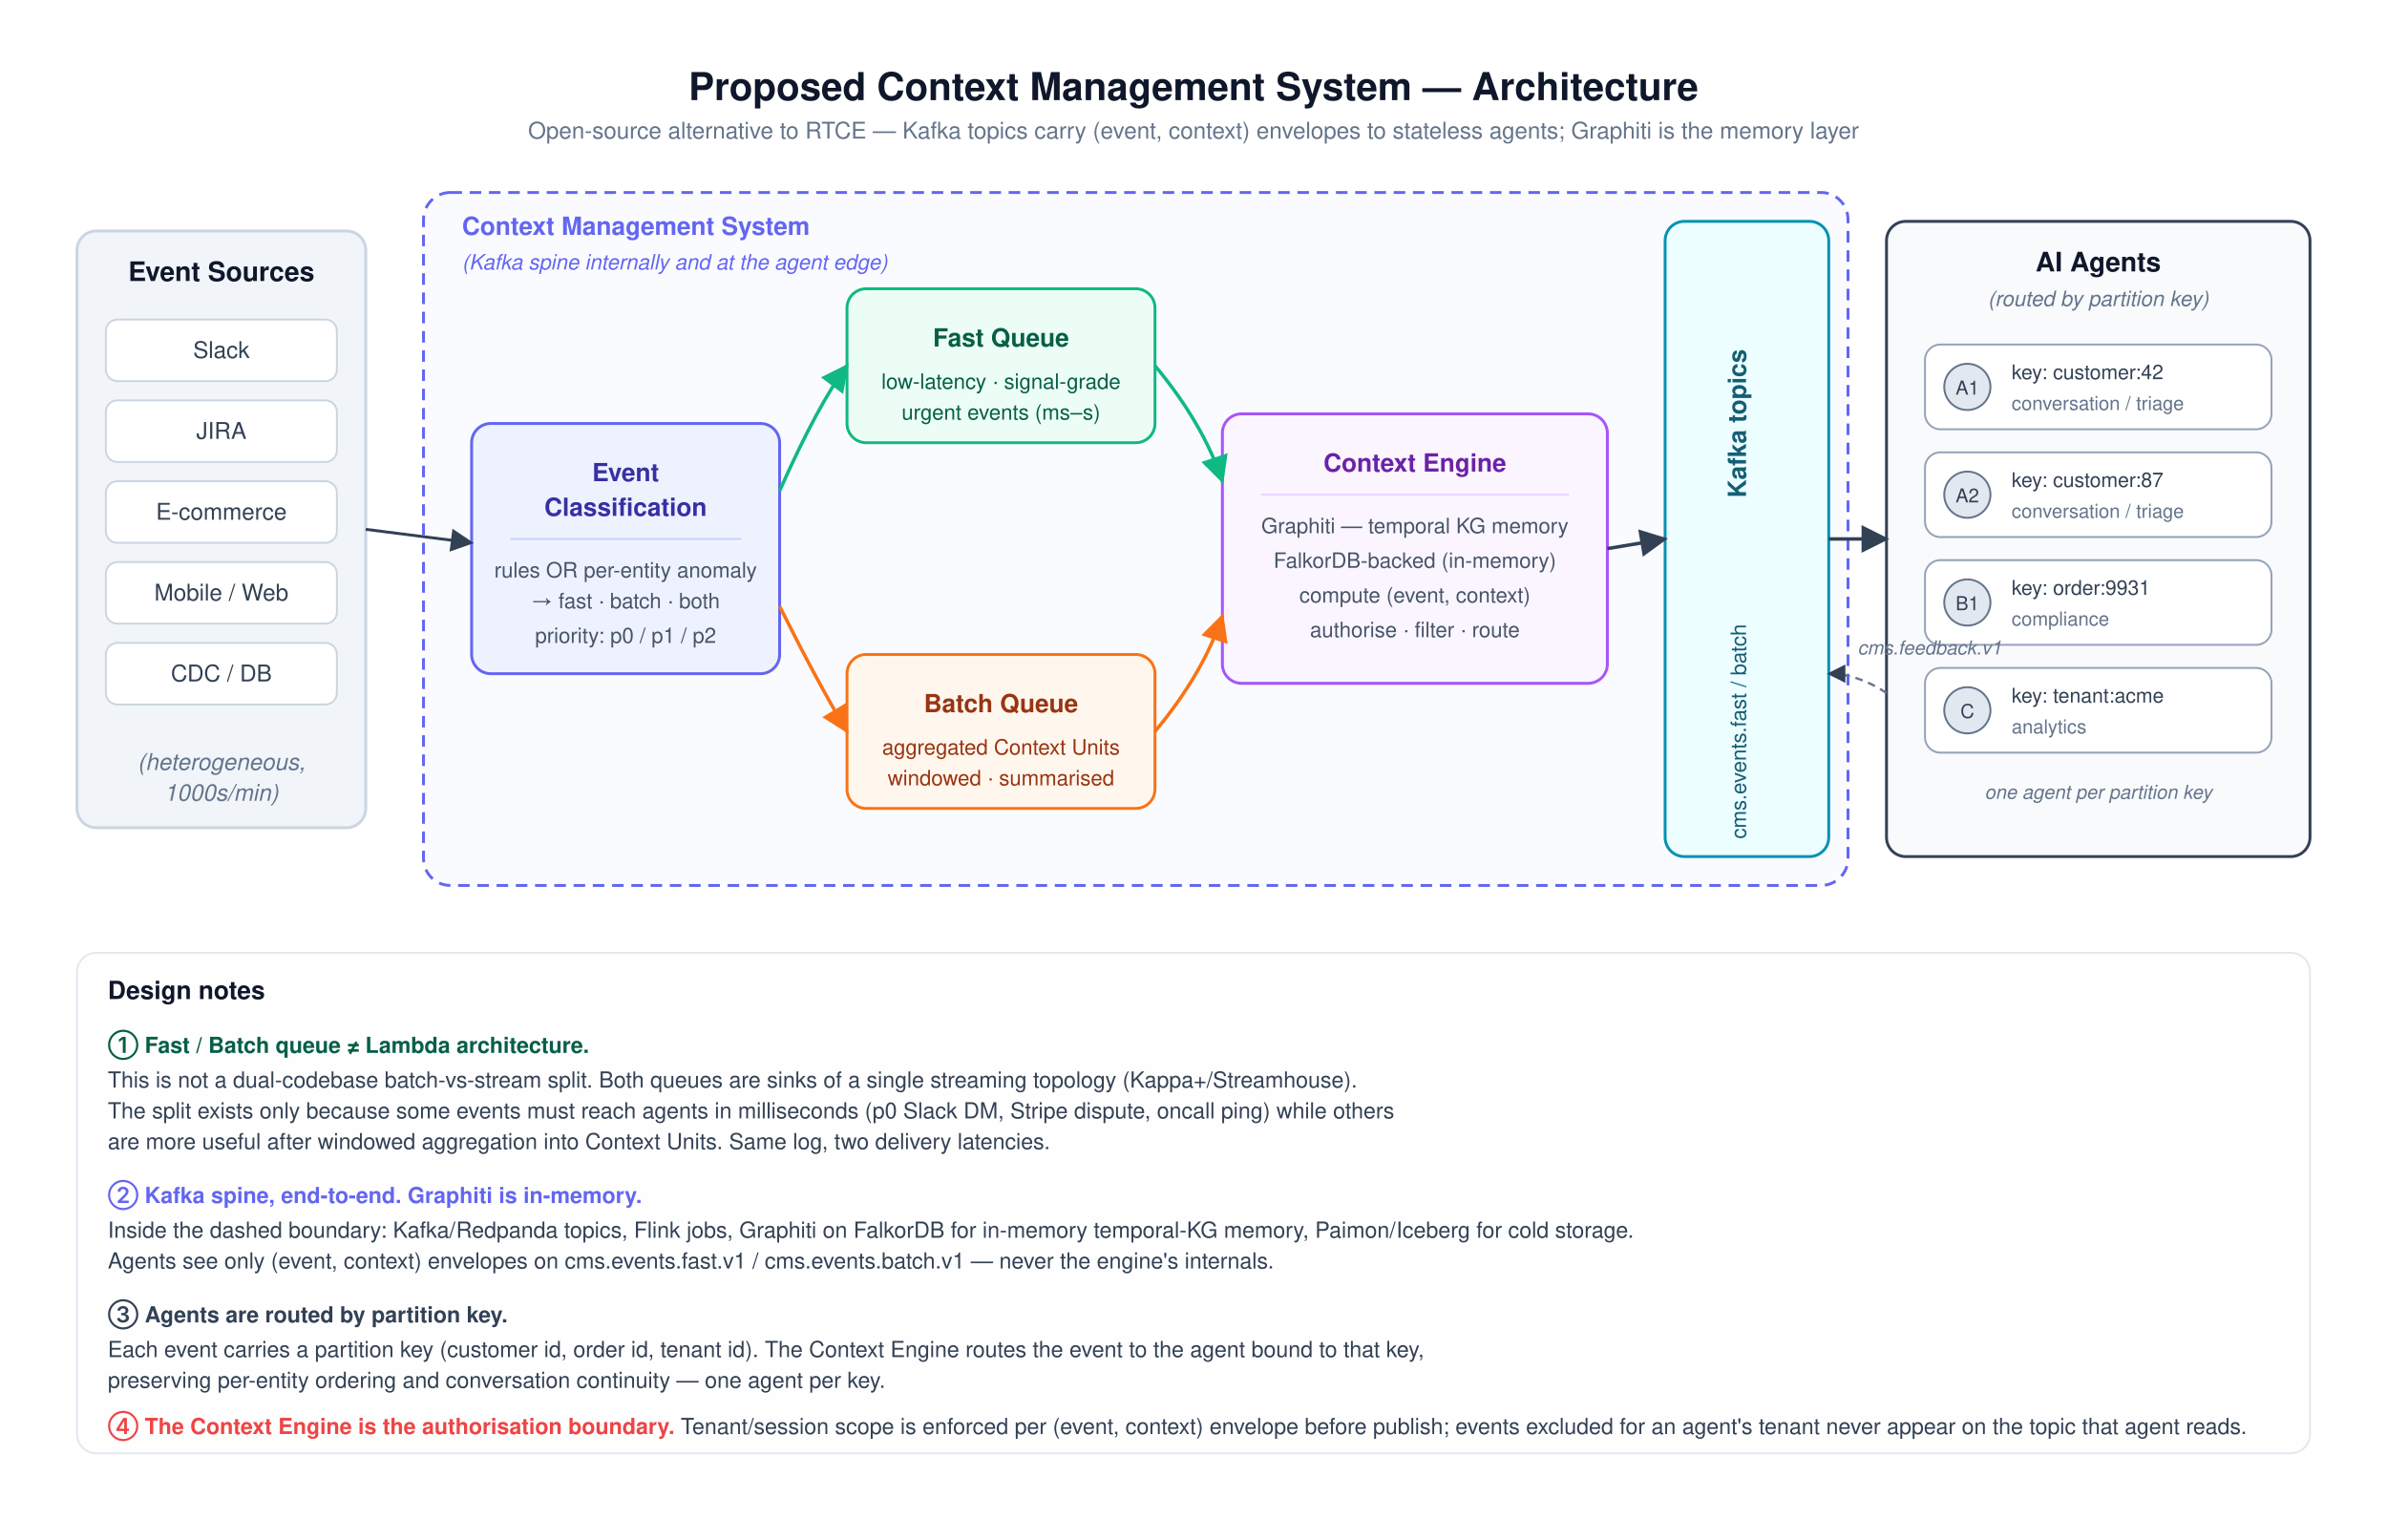
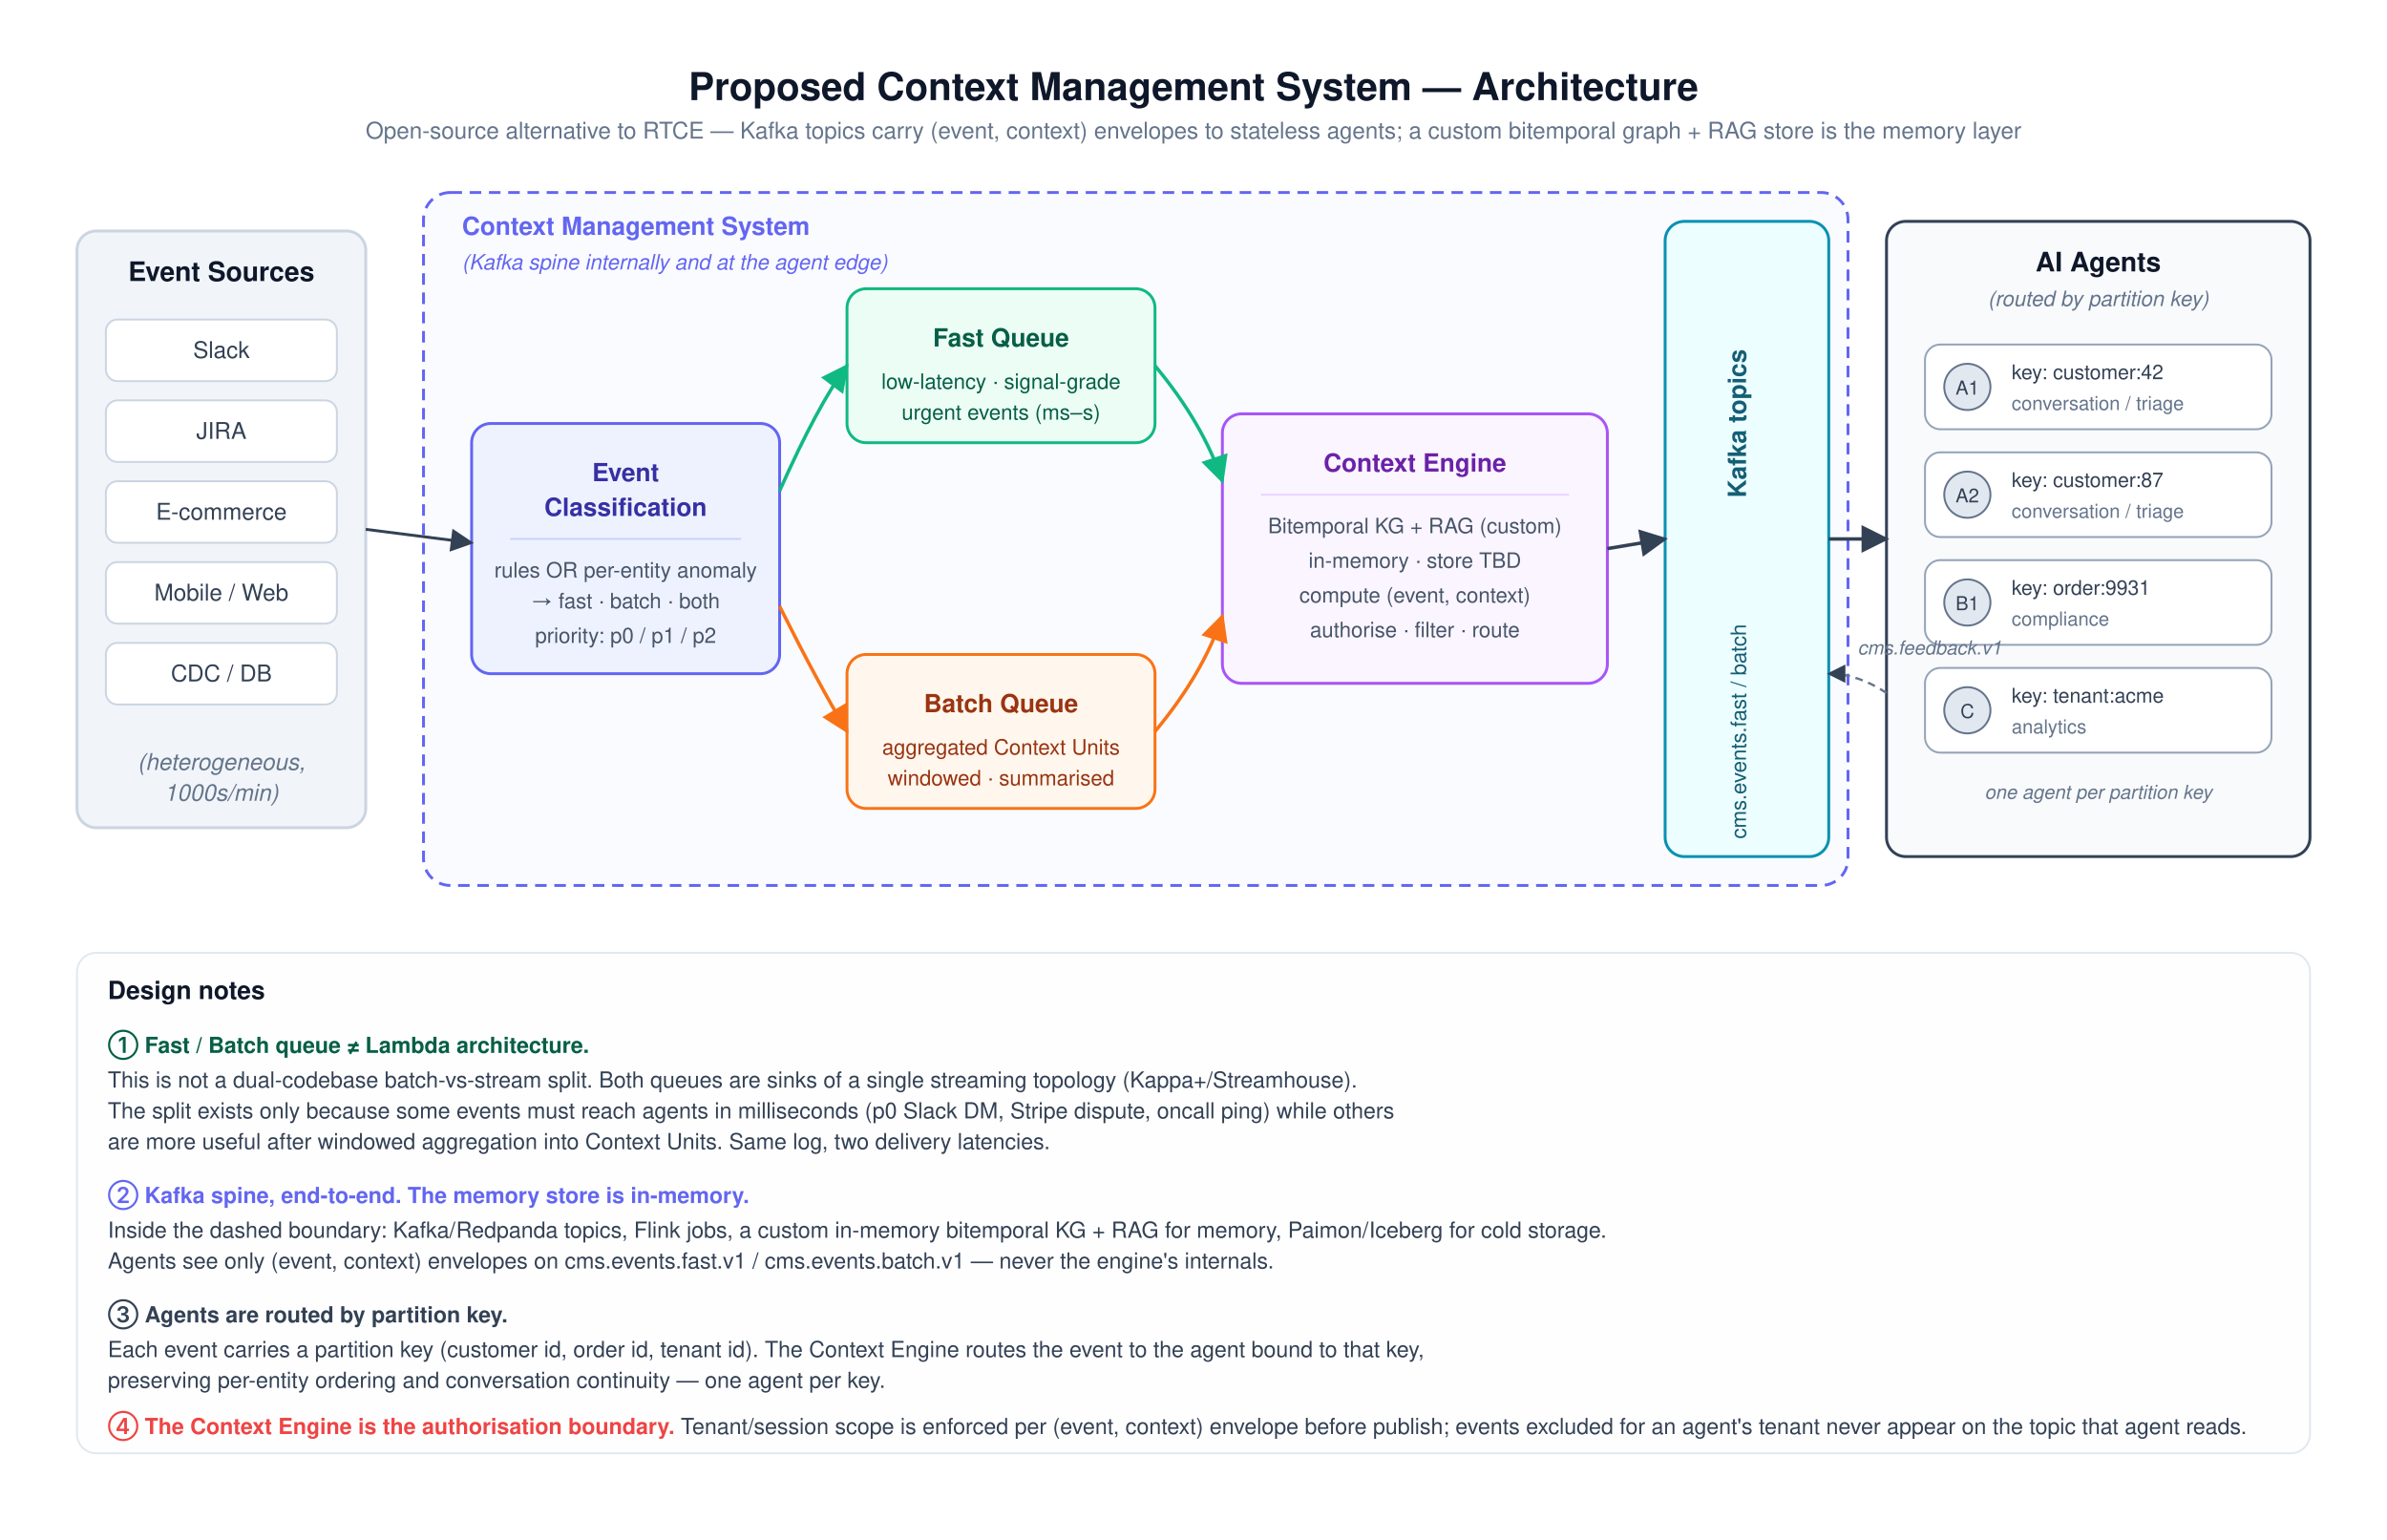
<svg xmlns="http://www.w3.org/2000/svg" viewBox="-20 -20 1240 800" font-family="system-ui, -apple-system, 'Segoe UI', Helvetica, Arial, sans-serif">
  <defs>
    <marker id="arrow" viewBox="0 0 10 10" refX="9" refY="5" markerWidth="8" markerHeight="8" orient="auto-start-reverse">
      <path d="M0,0 L10,5 L0,10 z" fill="#334155" />
    </marker>
    <marker id="arrow-fast" viewBox="0 0 10 10" refX="9" refY="5" markerWidth="8" markerHeight="8" orient="auto-start-reverse">
      <path d="M0,0 L10,5 L0,10 z" fill="#10b981" />
    </marker>
    <marker id="arrow-batch" viewBox="0 0 10 10" refX="9" refY="5" markerWidth="8" markerHeight="8" orient="auto-start-reverse">
      <path d="M0,0 L10,5 L0,10 z" fill="#f97316" />
    </marker>
  </defs>
  <rect x="-20" y="-20" width="1240" height="800" fill="#ffffff" />
  <text x="600" y="32" text-anchor="middle" font-size="20" font-weight="600" fill="#0f172a">Proposed Context Management System — Architecture</text>
-   <text x="600" y="52" text-anchor="middle" font-size="12" fill="#64748b">Open-source alternative to RTCE — Kafka topics carry (event, context) envelopes to stateless agents; Graphiti is the memory layer</text>
+   <text x="600" y="52" text-anchor="middle" font-size="12" fill="#64748b">Open-source alternative to RTCE — Kafka topics carry (event, context) envelopes to stateless agents; a custom bitemporal graph + RAG store is the memory layer</text>
  <rect x="200" y="80" width="740" height="360" rx="14" fill="#fafbff" stroke="#6366f1" stroke-width="1.5" stroke-dasharray="6 4" />
  <text x="220" y="102" font-size="13" font-weight="600" fill="#6366f1">Context Management System</text>
  <text x="220" y="120" font-size="11" fill="#6366f1" font-style="italic">(Kafka spine internally and at the agent edge)</text>
  <g transform="translate(20,100)">
    <rect width="150" height="310" rx="10" fill="#f1f5f9" stroke="#cbd5e1" stroke-width="1.5" />
    <text x="75" y="26" text-anchor="middle" font-size="14" font-weight="600" fill="#0f172a">Event Sources</text>
    <g font-size="12" fill="#334155">
      <rect x="15" y="46" width="120" height="32" rx="6" fill="#ffffff" stroke="#cbd5e1" />
      <text x="75" y="66" text-anchor="middle">Slack</text>
      <rect x="15" y="88" width="120" height="32" rx="6" fill="#ffffff" stroke="#cbd5e1" />
      <text x="75" y="108" text-anchor="middle">JIRA</text>
      <rect x="15" y="130" width="120" height="32" rx="6" fill="#ffffff" stroke="#cbd5e1" />
      <text x="75" y="150" text-anchor="middle">E-commerce</text>
      <rect x="15" y="172" width="120" height="32" rx="6" fill="#ffffff" stroke="#cbd5e1" />
      <text x="75" y="192" text-anchor="middle">Mobile / Web</text>
      <rect x="15" y="214" width="120" height="32" rx="6" fill="#ffffff" stroke="#cbd5e1" />
      <text x="75" y="234" text-anchor="middle">CDC / DB</text>
      <text x="75" y="280" text-anchor="middle" fill="#64748b" font-style="italic">(heterogeneous,</text>
      <text x="75" y="296" text-anchor="middle" fill="#64748b" font-style="italic">1000s/min)</text>
    </g>
  </g>
  <g transform="translate(225, 200)">
    <rect width="160" height="130" rx="10" fill="#eef2ff" stroke="#6366f1" stroke-width="1.5" />
    <text x="80" y="30" text-anchor="middle" font-size="13" font-weight="600" fill="#3730a3">Event</text>
    <text x="80" y="48" text-anchor="middle" font-size="13" font-weight="600" fill="#3730a3">Classification</text>
    <line x1="20" y1="60" x2="140" y2="60" stroke="#c7d2fe" stroke-width="1" />
    <text x="80" y="80" text-anchor="middle" font-size="11" fill="#475569">rules OR per-entity anomaly</text>
    <text x="80" y="96" text-anchor="middle" font-size="11" fill="#475569">→ fast · batch · both</text>
    <text x="80" y="114" text-anchor="middle" font-size="11" fill="#475569">priority: p0 / p1 / p2</text>
  </g>
  <g transform="translate(420, 130)">
    <rect width="160" height="80" rx="10" fill="#ecfdf5" stroke="#10b981" stroke-width="1.5" />
    <text x="80" y="30" text-anchor="middle" font-size="13" font-weight="600" fill="#065f46">Fast Queue</text>
    <text x="80" y="52" text-anchor="middle" font-size="11" fill="#065f46">low-latency · signal-grade</text>
    <text x="80" y="68" text-anchor="middle" font-size="11" fill="#065f46">urgent events (ms–s)</text>
  </g>
  <g transform="translate(420, 320)">
    <rect width="160" height="80" rx="10" fill="#fff7ed" stroke="#f97316" stroke-width="1.5" />
    <text x="80" y="30" text-anchor="middle" font-size="13" font-weight="600" fill="#9a3412">Batch Queue</text>
    <text x="80" y="52" text-anchor="middle" font-size="11" fill="#9a3412">aggregated Context Units</text>
    <text x="80" y="68" text-anchor="middle" font-size="11" fill="#9a3412">windowed · summarised</text>
  </g>
  <g transform="translate(615, 195)">
    <rect width="200" height="140" rx="10" fill="#faf5ff" stroke="#a855f7" stroke-width="1.5" />
    <text x="100" y="30" text-anchor="middle" font-size="13" font-weight="600" fill="#6b21a8">Context Engine</text>
    <line x1="20" y1="42" x2="180" y2="42" stroke="#e9d5ff" stroke-width="1" />
-     <text x="100" y="62" text-anchor="middle" font-size="11" fill="#475569">Graphiti — temporal KG memory</text>
-     <text x="100" y="80" text-anchor="middle" font-size="11" fill="#475569">FalkorDB-backed (in-memory)</text>
+     <text x="100" y="62" text-anchor="middle" font-size="11" fill="#475569">Bitemporal KG + RAG (custom)</text>
+     <text x="100" y="80" text-anchor="middle" font-size="11" fill="#475569">in-memory · store TBD</text>
    <text x="100" y="98" text-anchor="middle" font-size="11" fill="#475569">compute (event, context)</text>
    <text x="100" y="116" text-anchor="middle" font-size="11" fill="#475569">authorise · filter · route</text>
  </g>
  <g transform="translate(845, 95)">
    <rect width="85" height="330" rx="10" fill="#ecfeff" stroke="#0891b2" stroke-width="1.5" />
    <text x="42" y="105" text-anchor="middle" font-size="13" font-weight="600" fill="#155e75" transform="rotate(-90 42 105)">Kafka topics</text>
    <text x="42" y="265" text-anchor="middle" font-size="11" fill="#155e75" transform="rotate(-90 42 265)">cms.events.fast / batch</text>
  </g>
  <g transform="translate(960, 95)">
    <rect width="220" height="330" rx="10" fill="#f8fafc" stroke="#334155" stroke-width="1.5" />
    <text x="110" y="26" text-anchor="middle" font-size="14" font-weight="600" fill="#0f172a">AI Agents</text>
    <text x="110" y="44" text-anchor="middle" font-size="11" fill="#64748b" font-style="italic">(routed by partition key)</text>
    <g font-size="11" fill="#334155">
      <rect x="20" y="64" width="180" height="44" rx="8" fill="#ffffff" stroke="#94a3b8" />
      <circle cx="42" cy="86" r="12" fill="#e2e8f0" stroke="#64748b" />
      <text x="42" y="90" text-anchor="middle" font-size="10">A1</text>
      <text x="65" y="82" font-size="10.5" fill="#334155">key: customer:42</text>
      <text x="65" y="98" font-size="10" fill="#64748b">conversation / triage</text>
      <rect x="20" y="120" width="180" height="44" rx="8" fill="#ffffff" stroke="#94a3b8" />
      <circle cx="42" cy="142" r="12" fill="#e2e8f0" stroke="#64748b" />
      <text x="42" y="146" text-anchor="middle" font-size="10">A2</text>
      <text x="65" y="138" font-size="10.5" fill="#334155">key: customer:87</text>
      <text x="65" y="154" font-size="10" fill="#64748b">conversation / triage</text>
      <rect x="20" y="176" width="180" height="44" rx="8" fill="#ffffff" stroke="#94a3b8" />
      <circle cx="42" cy="198" r="12" fill="#e2e8f0" stroke="#64748b" />
      <text x="42" y="202" text-anchor="middle" font-size="10">B1</text>
      <text x="65" y="194" font-size="10.5" fill="#334155">key: order:9931</text>
      <text x="65" y="210" font-size="10" fill="#64748b">compliance</text>
      <rect x="20" y="232" width="180" height="44" rx="8" fill="#ffffff" stroke="#94a3b8" />
      <circle cx="42" cy="254" r="12" fill="#e2e8f0" stroke="#64748b" />
      <text x="42" y="258" text-anchor="middle" font-size="10">C</text>
      <text x="65" y="250" font-size="10.5" fill="#334155">key: tenant:acme</text>
      <text x="65" y="266" font-size="10" fill="#64748b">analytics</text>
      <text x="110" y="300" text-anchor="middle" font-size="10" fill="#64748b" font-style="italic">one agent per partition key</text>
    </g>
  </g>
  <line x1="170" y1="255" x2="225" y2="262" stroke="#334155" stroke-width="1.5" marker-end="url(#arrow)" />
  <path d="M 385 235 Q 405 190 420 170" stroke="#10b981" stroke-width="1.8" fill="none" marker-end="url(#arrow-fast)" />
  <path d="M 385 295 Q 405 335 420 360" stroke="#f97316" stroke-width="1.8" fill="none" marker-end="url(#arrow-batch)" />
  <path d="M 580 170 Q 605 200 615 230" stroke="#10b981" stroke-width="1.8" fill="none" marker-end="url(#arrow-fast)" />
  <path d="M 580 360 Q 605 330 615 300" stroke="#f97316" stroke-width="1.8" fill="none" marker-end="url(#arrow-batch)" />
  <line x1="815" y1="265" x2="845" y2="260" stroke="#334155" stroke-width="1.8" marker-end="url(#arrow)" />
  <line x1="930" y1="260" x2="960" y2="260" stroke="#334155" stroke-width="1.8" marker-end="url(#arrow)" />
  <path d="M 960 340 Q 945 330 930 330" stroke="#64748b" stroke-width="1.2" fill="none" stroke-dasharray="4 3" marker-end="url(#arrow)" />
  <text x="945" y="320" font-size="10" fill="#64748b" font-style="italic">cms.feedback.v1</text>
  <g transform="translate(20, 475)">
    <rect x="0" y="0" width="1160" height="260" rx="10" fill="#fefefe" stroke="#e2e8f0" stroke-width="1" />
    <text x="16" y="24" font-size="13" font-weight="600" fill="#0f172a">Design notes</text>
    <g font-size="11.5" fill="#334155">
      <text x="16" y="52" font-weight="600" fill="#065f46">① Fast / Batch queue ≠ Lambda architecture.</text>
      <text x="16" y="70">This is not a dual-codebase batch-vs-stream split. Both queues are sinks of a single streaming topology (Kappa+/Streamhouse).</text>
      <text x="16" y="86">The split exists only because some events must reach agents in milliseconds (p0 Slack DM, Stripe dispute, oncall ping) while others</text>
      <text x="16" y="102">are more useful after windowed aggregation into Context Units. Same log, two delivery latencies.</text>
-       <text x="16" y="130" font-weight="600" fill="#6366f1">② Kafka spine, end-to-end. Graphiti is in-memory.</text>
-       <text x="16" y="148">Inside the dashed boundary: Kafka/Redpanda topics, Flink jobs, Graphiti on FalkorDB for in-memory temporal-KG memory, Paimon/Iceberg for cold storage.</text>
+       <text x="16" y="130" font-weight="600" fill="#6366f1">② Kafka spine, end-to-end. The memory store is in-memory.</text>
+       <text x="16" y="148">Inside the dashed boundary: Kafka/Redpanda topics, Flink jobs, a custom in-memory bitemporal KG + RAG for memory, Paimon/Iceberg for cold storage.</text>
      <text x="16" y="164">Agents see only (event, context) envelopes on cms.events.fast.v1 / cms.events.batch.v1 — never the engine's internals.</text>
      <text x="16" y="192" font-weight="600" fill="#334155">③ Agents are routed by partition key.</text>
      <text x="16" y="210">Each event carries a partition key (customer id, order id, tenant id). The Context Engine routes the event to the agent bound to that key,</text>
      <text x="16" y="226">preserving per-entity ordering and conversation continuity — one agent per key.</text>
      <text x="16" y="250">
        <tspan font-weight="600" fill="#ef4444">④ The Context Engine is the authorisation boundary.</tspan>  Tenant/session scope is enforced per (event, context) envelope before publish; events excluded for an agent's tenant never appear on the topic that agent reads.</text>
    </g>
  </g>
</svg>
